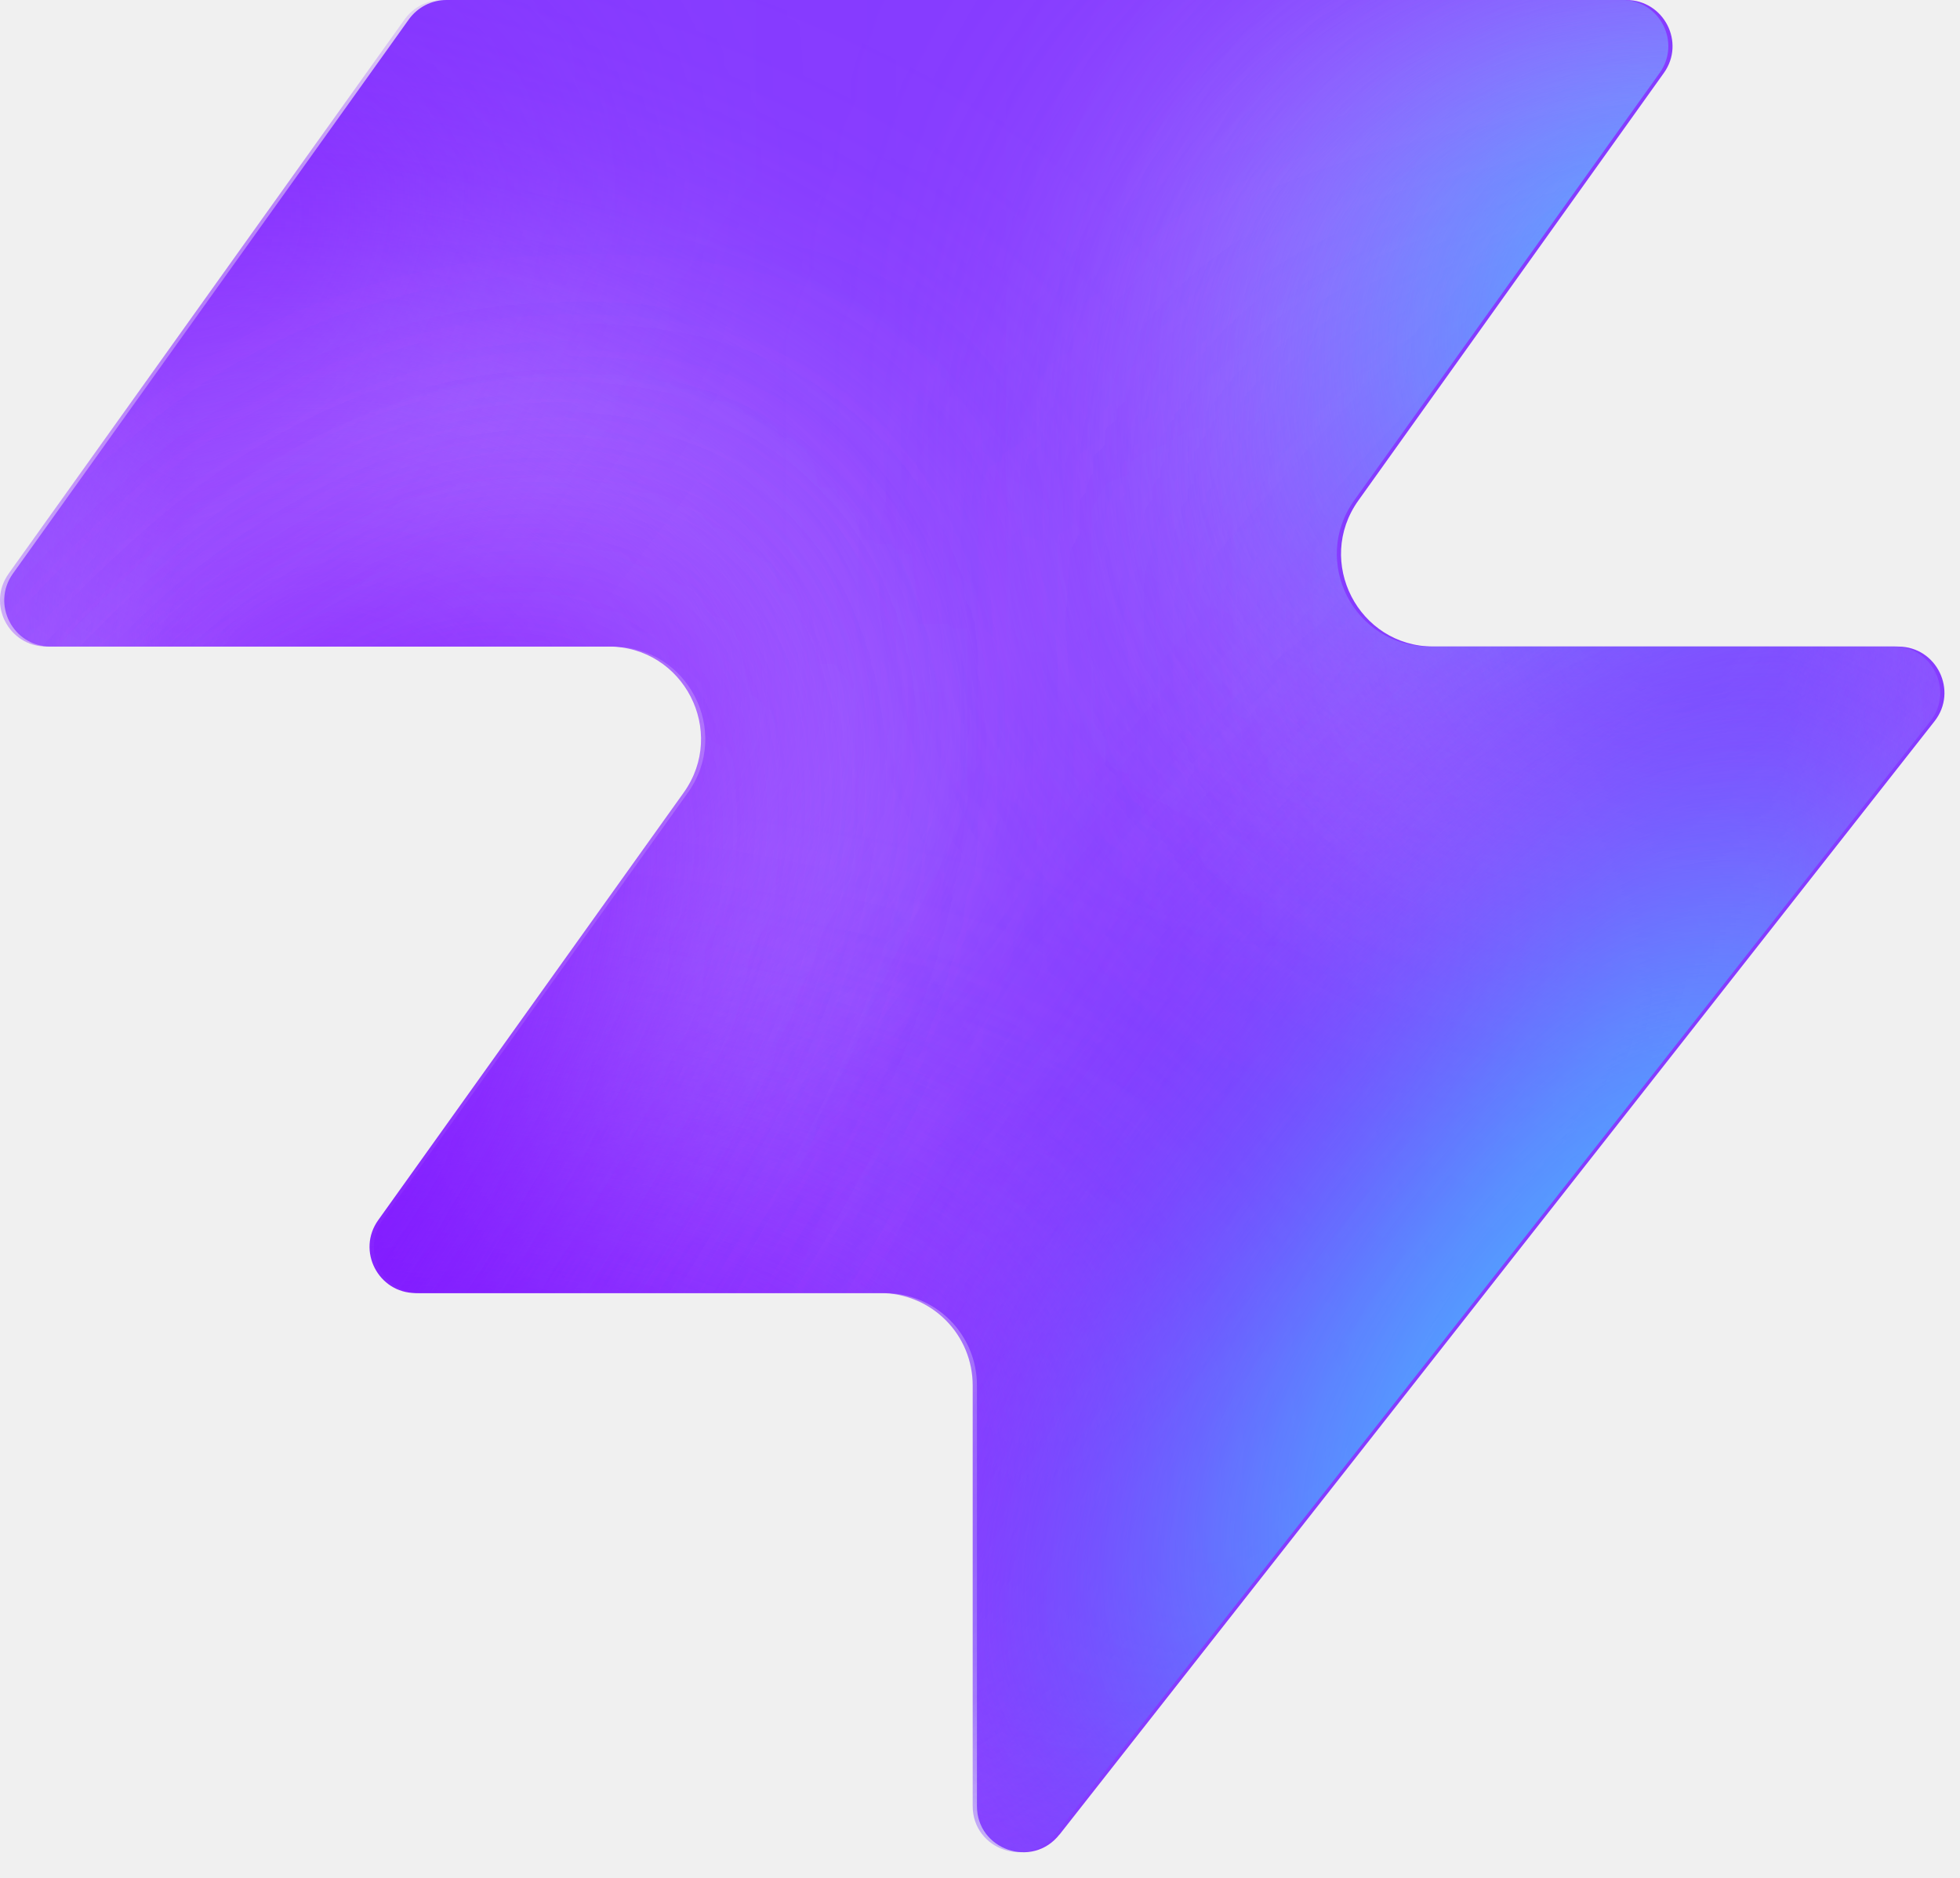
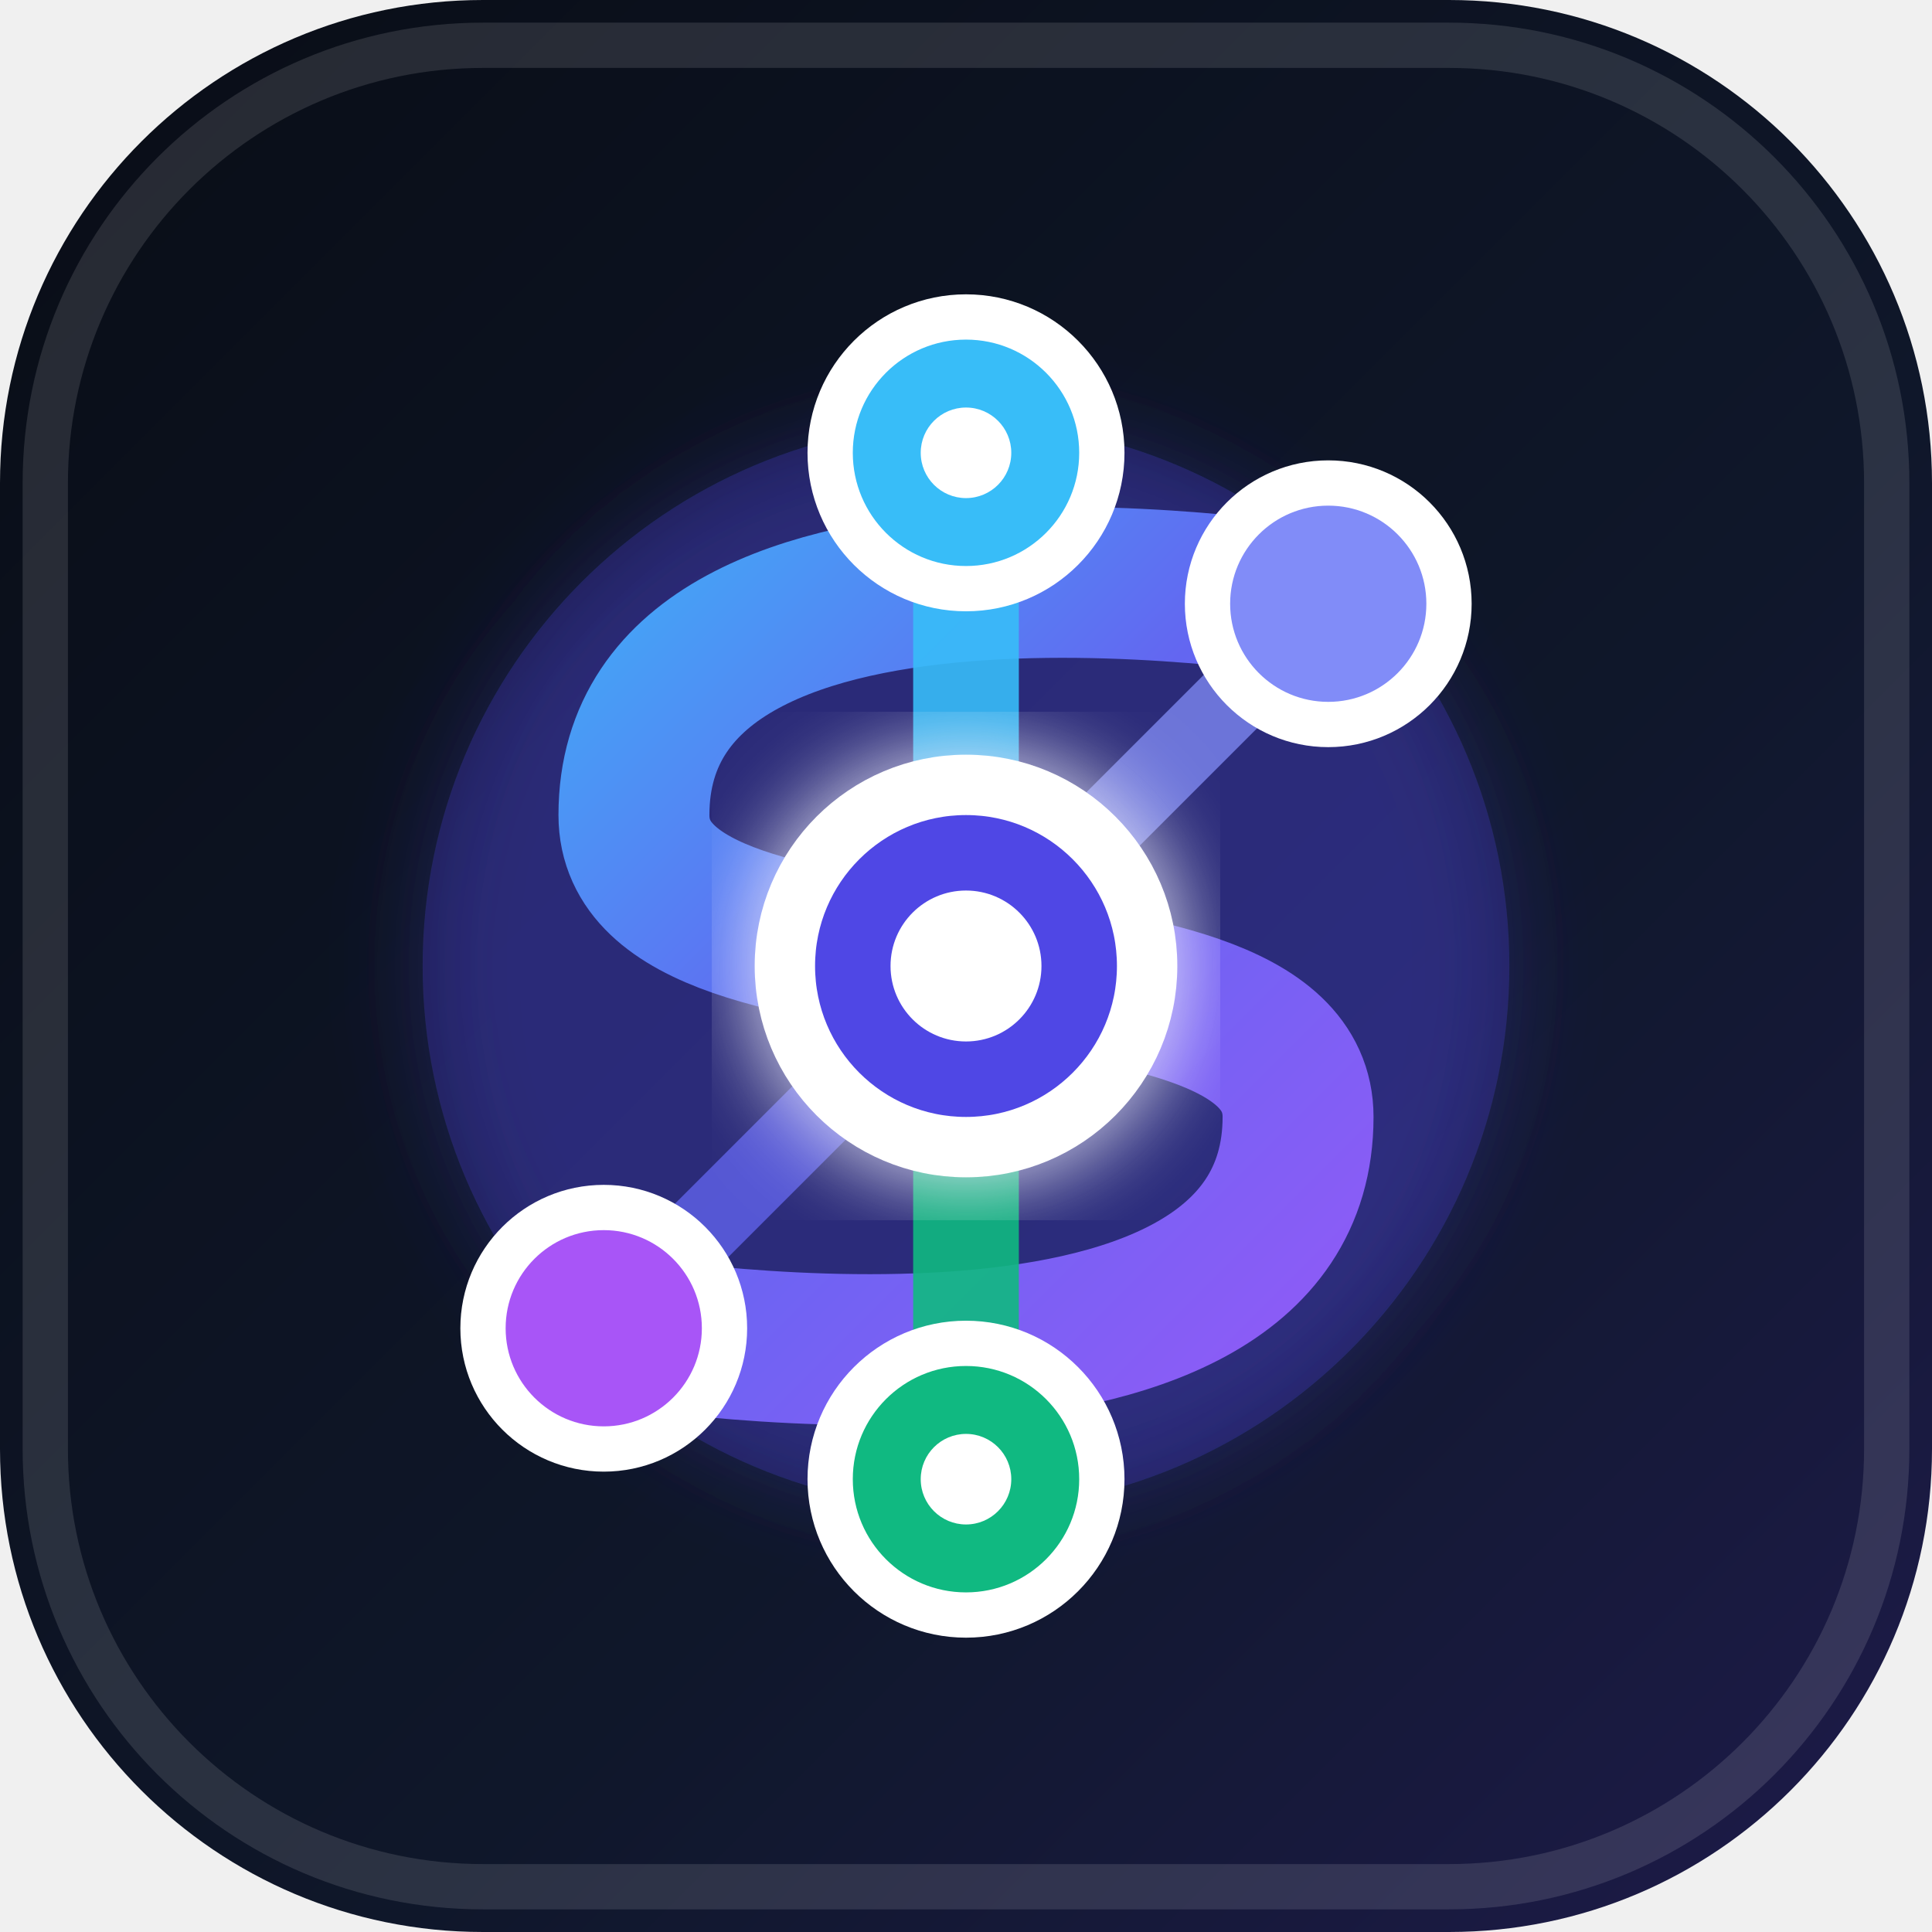
- <svg xmlns="http://www.w3.org/2000/svg" width="48" height="46" fill="none" viewBox="0 0 48 46">
-   <path fill="#863bff" d="M25.946 44.938c-.664.845-2.021.375-2.021-.698V33.937a2.26 2.26 0 0 0-2.262-2.262H10.287c-.92 0-1.456-1.04-.92-1.788l7.48-10.471c1.07-1.497 0-3.578-1.842-3.578H1.237c-.92 0-1.456-1.04-.92-1.788L10.013.474c.214-.297.556-.474.92-.474h28.894c.92 0 1.456 1.04.92 1.788l-7.48 10.471c-1.07 1.498 0 3.579 1.842 3.579h11.377c.943 0 1.473 1.088.89 1.83L25.947 44.94z" style="fill:#863bff;fill:color(display-p3 .525 .23 1);fill-opacity:1" />
-   <mask id="a" width="48" height="46" x="0" y="0" maskUnits="userSpaceOnUse" style="mask-type:alpha">
-     <path fill="#000" d="M25.842 44.938c-.664.844-2.021.375-2.021-.698V33.937a2.26 2.26 0 0 0-2.262-2.262H10.183c-.92 0-1.456-1.04-.92-1.788l7.48-10.471c1.07-1.498 0-3.579-1.842-3.579H1.133c-.92 0-1.456-1.04-.92-1.787L9.91.473c.214-.297.556-.474.92-.474h28.894c.92 0 1.456 1.04.92 1.788l-7.48 10.471c-1.07 1.498 0 3.578 1.842 3.578h11.377c.943 0 1.473 1.088.89 1.832L25.843 44.94z" style="fill:#000;fill-opacity:1" />
-   </mask>
-   <g mask="url(#a)">
-     <g filter="url(#b)">
-       <ellipse cx="5.508" cy="14.704" fill="#ede6ff" rx="5.508" ry="14.704" style="fill:#ede6ff;fill:color(display-p3 .927 .903 1);fill-opacity:1" transform="matrix(.00324 1 1 -.00324 -4.47 31.516)" />
-     </g>
-     <g filter="url(#c)">
-       <ellipse cx="10.399" cy="29.851" fill="#ede6ff" rx="10.399" ry="29.851" style="fill:#ede6ff;fill:color(display-p3 .927 .903 1);fill-opacity:1" transform="matrix(.00324 1 1 -.00324 -39.328 7.883)" />
-     </g>
-     <g filter="url(#d)">
-       <ellipse cx="5.508" cy="30.487" fill="#7e14ff" rx="5.508" ry="30.487" style="fill:#7e14ff;fill:color(display-p3 .492 .077 1);fill-opacity:1" transform="rotate(89.814 -25.913 -14.639)scale(1 -1)" />
-     </g>
-     <g filter="url(#e)">
-       <ellipse cx="5.508" cy="30.599" fill="#7e14ff" rx="5.508" ry="30.599" style="fill:#7e14ff;fill:color(display-p3 .492 .077 1);fill-opacity:1" transform="rotate(89.814 -32.644 -3.334)scale(1 -1)" />
-     </g>
-     <g filter="url(#f)">
-       <ellipse cx="5.508" cy="30.599" fill="#7e14ff" rx="5.508" ry="30.599" style="fill:#7e14ff;fill:color(display-p3 .492 .077 1);fill-opacity:1" transform="matrix(.00324 1 1 -.00324 -34.34 30.47)" />
-     </g>
-     <g filter="url(#g)">
-       <ellipse cx="14.072" cy="22.078" fill="#ede6ff" rx="14.072" ry="22.078" style="fill:#ede6ff;fill:color(display-p3 .927 .903 1);fill-opacity:1" transform="rotate(93.35 24.506 48.493)scale(-1 1)" />
-     </g>
-     <g filter="url(#h)">
-       <ellipse cx="3.47" cy="21.501" fill="#7e14ff" rx="3.47" ry="21.501" style="fill:#7e14ff;fill:color(display-p3 .492 .077 1);fill-opacity:1" transform="rotate(89.009 28.708 47.59)scale(-1 1)" />
-     </g>
-     <g filter="url(#i)">
-       <ellipse cx="3.47" cy="21.501" fill="#7e14ff" rx="3.47" ry="21.501" style="fill:#7e14ff;fill:color(display-p3 .492 .077 1);fill-opacity:1" transform="rotate(89.009 28.708 47.59)scale(-1 1)" />
-     </g>
-     <g filter="url(#j)">
-       <ellipse cx=".387" cy="8.972" fill="#7e14ff" rx="4.407" ry="29.108" style="fill:#7e14ff;fill:color(display-p3 .492 .077 1);fill-opacity:1" transform="rotate(39.51 .387 8.972)" />
-     </g>
-     <g filter="url(#k)">
-       <ellipse cx="47.523" cy="-6.092" fill="#7e14ff" rx="4.407" ry="29.108" style="fill:#7e14ff;fill:color(display-p3 .492 .077 1);fill-opacity:1" transform="rotate(37.892 47.523 -6.092)" />
-     </g>
-     <g filter="url(#l)">
-       <ellipse cx="41.412" cy="6.333" fill="#47bfff" rx="5.971" ry="9.665" style="fill:#47bfff;fill:color(display-p3 .28 .748 1);fill-opacity:1" transform="rotate(37.892 41.412 6.333)" />
-     </g>
-     <g filter="url(#m)">
-       <ellipse cx="-1.879" cy="38.332" fill="#7e14ff" rx="4.407" ry="29.108" style="fill:#7e14ff;fill:color(display-p3 .492 .077 1);fill-opacity:1" transform="rotate(37.892 -1.88 38.332)" />
-     </g>
-     <g filter="url(#n)">
-       <ellipse cx="-1.879" cy="38.332" fill="#7e14ff" rx="4.407" ry="29.108" style="fill:#7e14ff;fill:color(display-p3 .492 .077 1);fill-opacity:1" transform="rotate(37.892 -1.88 38.332)" />
-     </g>
-     <g filter="url(#o)">
-       <ellipse cx="35.651" cy="29.907" fill="#7e14ff" rx="4.407" ry="29.108" style="fill:#7e14ff;fill:color(display-p3 .492 .077 1);fill-opacity:1" transform="rotate(37.892 35.651 29.907)" />
-     </g>
-     <g filter="url(#p)">
-       <ellipse cx="38.418" cy="32.4" fill="#47bfff" rx="5.971" ry="15.297" style="fill:#47bfff;fill:color(display-p3 .28 .748 1);fill-opacity:1" transform="rotate(37.892 38.418 32.4)" />
-     </g>
-   </g>
+ <svg xmlns="http://www.w3.org/2000/svg" viewBox="0 0 64 64" width="64" height="64" fill="none">
  <defs>
-     <filter id="b" width="60.045" height="41.654" x="-19.77" y="16.149" color-interpolation-filters="sRGB" filterUnits="userSpaceOnUse">
-       <feFlood flood-opacity="0" result="BackgroundImageFix" />
-       <feBlend in="SourceGraphic" in2="BackgroundImageFix" result="shape" />
-       <feGaussianBlur result="effect1_foregroundBlur_2002_17158" stdDeviation="7.659" />
-     </filter>
-     <filter id="c" width="90.34" height="51.437" x="-54.613" y="-7.533" color-interpolation-filters="sRGB" filterUnits="userSpaceOnUse">
-       <feFlood flood-opacity="0" result="BackgroundImageFix" />
-       <feBlend in="SourceGraphic" in2="BackgroundImageFix" result="shape" />
-       <feGaussianBlur result="effect1_foregroundBlur_2002_17158" stdDeviation="7.659" />
-     </filter>
-     <filter id="d" width="79.355" height="29.4" x="-49.64" y="2.03" color-interpolation-filters="sRGB" filterUnits="userSpaceOnUse">
-       <feFlood flood-opacity="0" result="BackgroundImageFix" />
-       <feBlend in="SourceGraphic" in2="BackgroundImageFix" result="shape" />
-       <feGaussianBlur result="effect1_foregroundBlur_2002_17158" stdDeviation="4.596" />
-     </filter>
-     <filter id="e" width="79.579" height="29.4" x="-45.045" y="20.029" color-interpolation-filters="sRGB" filterUnits="userSpaceOnUse">
-       <feFlood flood-opacity="0" result="BackgroundImageFix" />
-       <feBlend in="SourceGraphic" in2="BackgroundImageFix" result="shape" />
-       <feGaussianBlur result="effect1_foregroundBlur_2002_17158" stdDeviation="4.596" />
-     </filter>
-     <filter id="f" width="79.579" height="29.4" x="-43.513" y="21.178" color-interpolation-filters="sRGB" filterUnits="userSpaceOnUse">
-       <feFlood flood-opacity="0" result="BackgroundImageFix" />
-       <feBlend in="SourceGraphic" in2="BackgroundImageFix" result="shape" />
-       <feGaussianBlur result="effect1_foregroundBlur_2002_17158" stdDeviation="4.596" />
-     </filter>
-     <filter id="g" width="74.749" height="58.852" x="15.756" y="-17.901" color-interpolation-filters="sRGB" filterUnits="userSpaceOnUse">
-       <feFlood flood-opacity="0" result="BackgroundImageFix" />
-       <feBlend in="SourceGraphic" in2="BackgroundImageFix" result="shape" />
-       <feGaussianBlur result="effect1_foregroundBlur_2002_17158" stdDeviation="7.659" />
-     </filter>
-     <filter id="h" width="61.377" height="25.362" x="23.548" y="2.284" color-interpolation-filters="sRGB" filterUnits="userSpaceOnUse">
-       <feFlood flood-opacity="0" result="BackgroundImageFix" />
-       <feBlend in="SourceGraphic" in2="BackgroundImageFix" result="shape" />
-       <feGaussianBlur result="effect1_foregroundBlur_2002_17158" stdDeviation="4.596" />
-     </filter>
-     <filter id="i" width="61.377" height="25.362" x="23.548" y="2.284" color-interpolation-filters="sRGB" filterUnits="userSpaceOnUse">
-       <feFlood flood-opacity="0" result="BackgroundImageFix" />
-       <feBlend in="SourceGraphic" in2="BackgroundImageFix" result="shape" />
-       <feGaussianBlur result="effect1_foregroundBlur_2002_17158" stdDeviation="4.596" />
-     </filter>
-     <filter id="j" width="56.045" height="63.649" x="-27.636" y="-22.853" color-interpolation-filters="sRGB" filterUnits="userSpaceOnUse">
-       <feFlood flood-opacity="0" result="BackgroundImageFix" />
-       <feBlend in="SourceGraphic" in2="BackgroundImageFix" result="shape" />
-       <feGaussianBlur result="effect1_foregroundBlur_2002_17158" stdDeviation="4.596" />
-     </filter>
-     <filter id="k" width="54.814" height="64.646" x="20.116" y="-38.415" color-interpolation-filters="sRGB" filterUnits="userSpaceOnUse">
-       <feFlood flood-opacity="0" result="BackgroundImageFix" />
-       <feBlend in="SourceGraphic" in2="BackgroundImageFix" result="shape" />
-       <feGaussianBlur result="effect1_foregroundBlur_2002_17158" stdDeviation="4.596" />
-     </filter>
-     <filter id="l" width="33.541" height="35.313" x="24.641" y="-11.323" color-interpolation-filters="sRGB" filterUnits="userSpaceOnUse">
-       <feFlood flood-opacity="0" result="BackgroundImageFix" />
-       <feBlend in="SourceGraphic" in2="BackgroundImageFix" result="shape" />
-       <feGaussianBlur result="effect1_foregroundBlur_2002_17158" stdDeviation="4.596" />
-     </filter>
-     <filter id="m" width="54.814" height="64.646" x="-29.286" y="6.009" color-interpolation-filters="sRGB" filterUnits="userSpaceOnUse">
-       <feFlood flood-opacity="0" result="BackgroundImageFix" />
-       <feBlend in="SourceGraphic" in2="BackgroundImageFix" result="shape" />
-       <feGaussianBlur result="effect1_foregroundBlur_2002_17158" stdDeviation="4.596" />
-     </filter>
-     <filter id="n" width="54.814" height="64.646" x="-29.286" y="6.009" color-interpolation-filters="sRGB" filterUnits="userSpaceOnUse">
-       <feFlood flood-opacity="0" result="BackgroundImageFix" />
-       <feBlend in="SourceGraphic" in2="BackgroundImageFix" result="shape" />
-       <feGaussianBlur result="effect1_foregroundBlur_2002_17158" stdDeviation="4.596" />
-     </filter>
-     <filter id="o" width="54.814" height="64.646" x="8.244" y="-2.416" color-interpolation-filters="sRGB" filterUnits="userSpaceOnUse">
-       <feFlood flood-opacity="0" result="BackgroundImageFix" />
-       <feBlend in="SourceGraphic" in2="BackgroundImageFix" result="shape" />
-       <feGaussianBlur result="effect1_foregroundBlur_2002_17158" stdDeviation="4.596" />
-     </filter>
-     <filter id="p" width="39.409" height="43.623" x="18.713" y="10.588" color-interpolation-filters="sRGB" filterUnits="userSpaceOnUse">
-       <feFlood flood-opacity="0" result="BackgroundImageFix" />
-       <feBlend in="SourceGraphic" in2="BackgroundImageFix" result="shape" />
-       <feGaussianBlur result="effect1_foregroundBlur_2002_17158" stdDeviation="4.596" />
+     <linearGradient id="synapt-bg" x1="0" y1="0" x2="64" y2="64" gradientUnits="userSpaceOnUse">
+       <stop offset="0%" stop-color="#090d16" />
+       <stop offset="60%" stop-color="#0f172a" />
+       <stop offset="100%" stop-color="#1e1b4b" />
+     </linearGradient>
+     <linearGradient id="synapt-flow" x1="16" y1="16" x2="48" y2="48" gradientUnits="userSpaceOnUse">
+       <stop offset="0%" stop-color="#38bdf8" />
+       <stop offset="45%" stop-color="#6366f1" />
+       <stop offset="85%" stop-color="#8b5cf6" />
+       <stop offset="100%" stop-color="#06b6d4" />
+     </linearGradient>
+     <filter id="soft-glow" x="-20%" y="-20%" width="140%" height="140%">
+       <feGaussianBlur stdDeviation="1.5" result="blur" />
+       <feComposite in="SourceGraphic" in2="blur" operator="over" />
    </filter>
  </defs>
+   <rect width="64" height="64" rx="16" fill="url(#synapt-bg)" />
+   <rect width="61" height="61" x="1.5" y="1.5" rx="14.5" stroke="#ffffff" stroke-opacity="0.12" stroke-width="1.5" />
+   <circle cx="32" cy="32" r="18" fill="#4f46e5" fill-opacity="0.25" filter="url(#soft-glow)" />
+   <path d="M 44 20 C 44 20, 21 16, 21 27 C 21 34, 43 30, 43 37 C 43 48, 20 44, 20 44" stroke="url(#synapt-flow)" stroke-width="5" stroke-linecap="round" stroke-linejoin="round" />
+   <line x1="32" y1="32" x2="32" y2="15" stroke="#38bdf8" stroke-width="3.5" stroke-linecap="round" stroke-opacity="0.9" />
+   <line x1="32" y1="32" x2="32" y2="49" stroke="#10b981" stroke-width="3.5" stroke-linecap="round" stroke-opacity="0.9" />
+   <line x1="32" y1="32" x2="44" y2="20" stroke="#818cf8" stroke-width="2.5" stroke-linecap="round" stroke-opacity="0.75" />
+   <line x1="32" y1="32" x2="20" y2="44" stroke="#6366f1" stroke-width="2.5" stroke-linecap="round" stroke-opacity="0.75" />
+   <circle cx="32" cy="15" r="4.5" fill="#38bdf8" stroke="#ffffff" stroke-width="1.5" />
+   <circle cx="32" cy="15" r="1.5" fill="#ffffff" />
+   <circle cx="44" cy="20" r="4" fill="#818cf8" stroke="#ffffff" stroke-width="1.5" />
+   <circle cx="32" cy="32" r="6" fill="#4f46e5" stroke="#ffffff" stroke-width="2" filter="url(#soft-glow)" />
+   <circle cx="32" cy="32" r="2.5" fill="#ffffff" />
+   <circle cx="20" cy="44" r="4" fill="#a855f7" stroke="#ffffff" stroke-width="1.5" />
+   <circle cx="32" cy="49" r="4.5" fill="#10b981" stroke="#ffffff" stroke-width="1.5" />
+   <circle cx="32" cy="49" r="1.5" fill="#ffffff" />
</svg>
